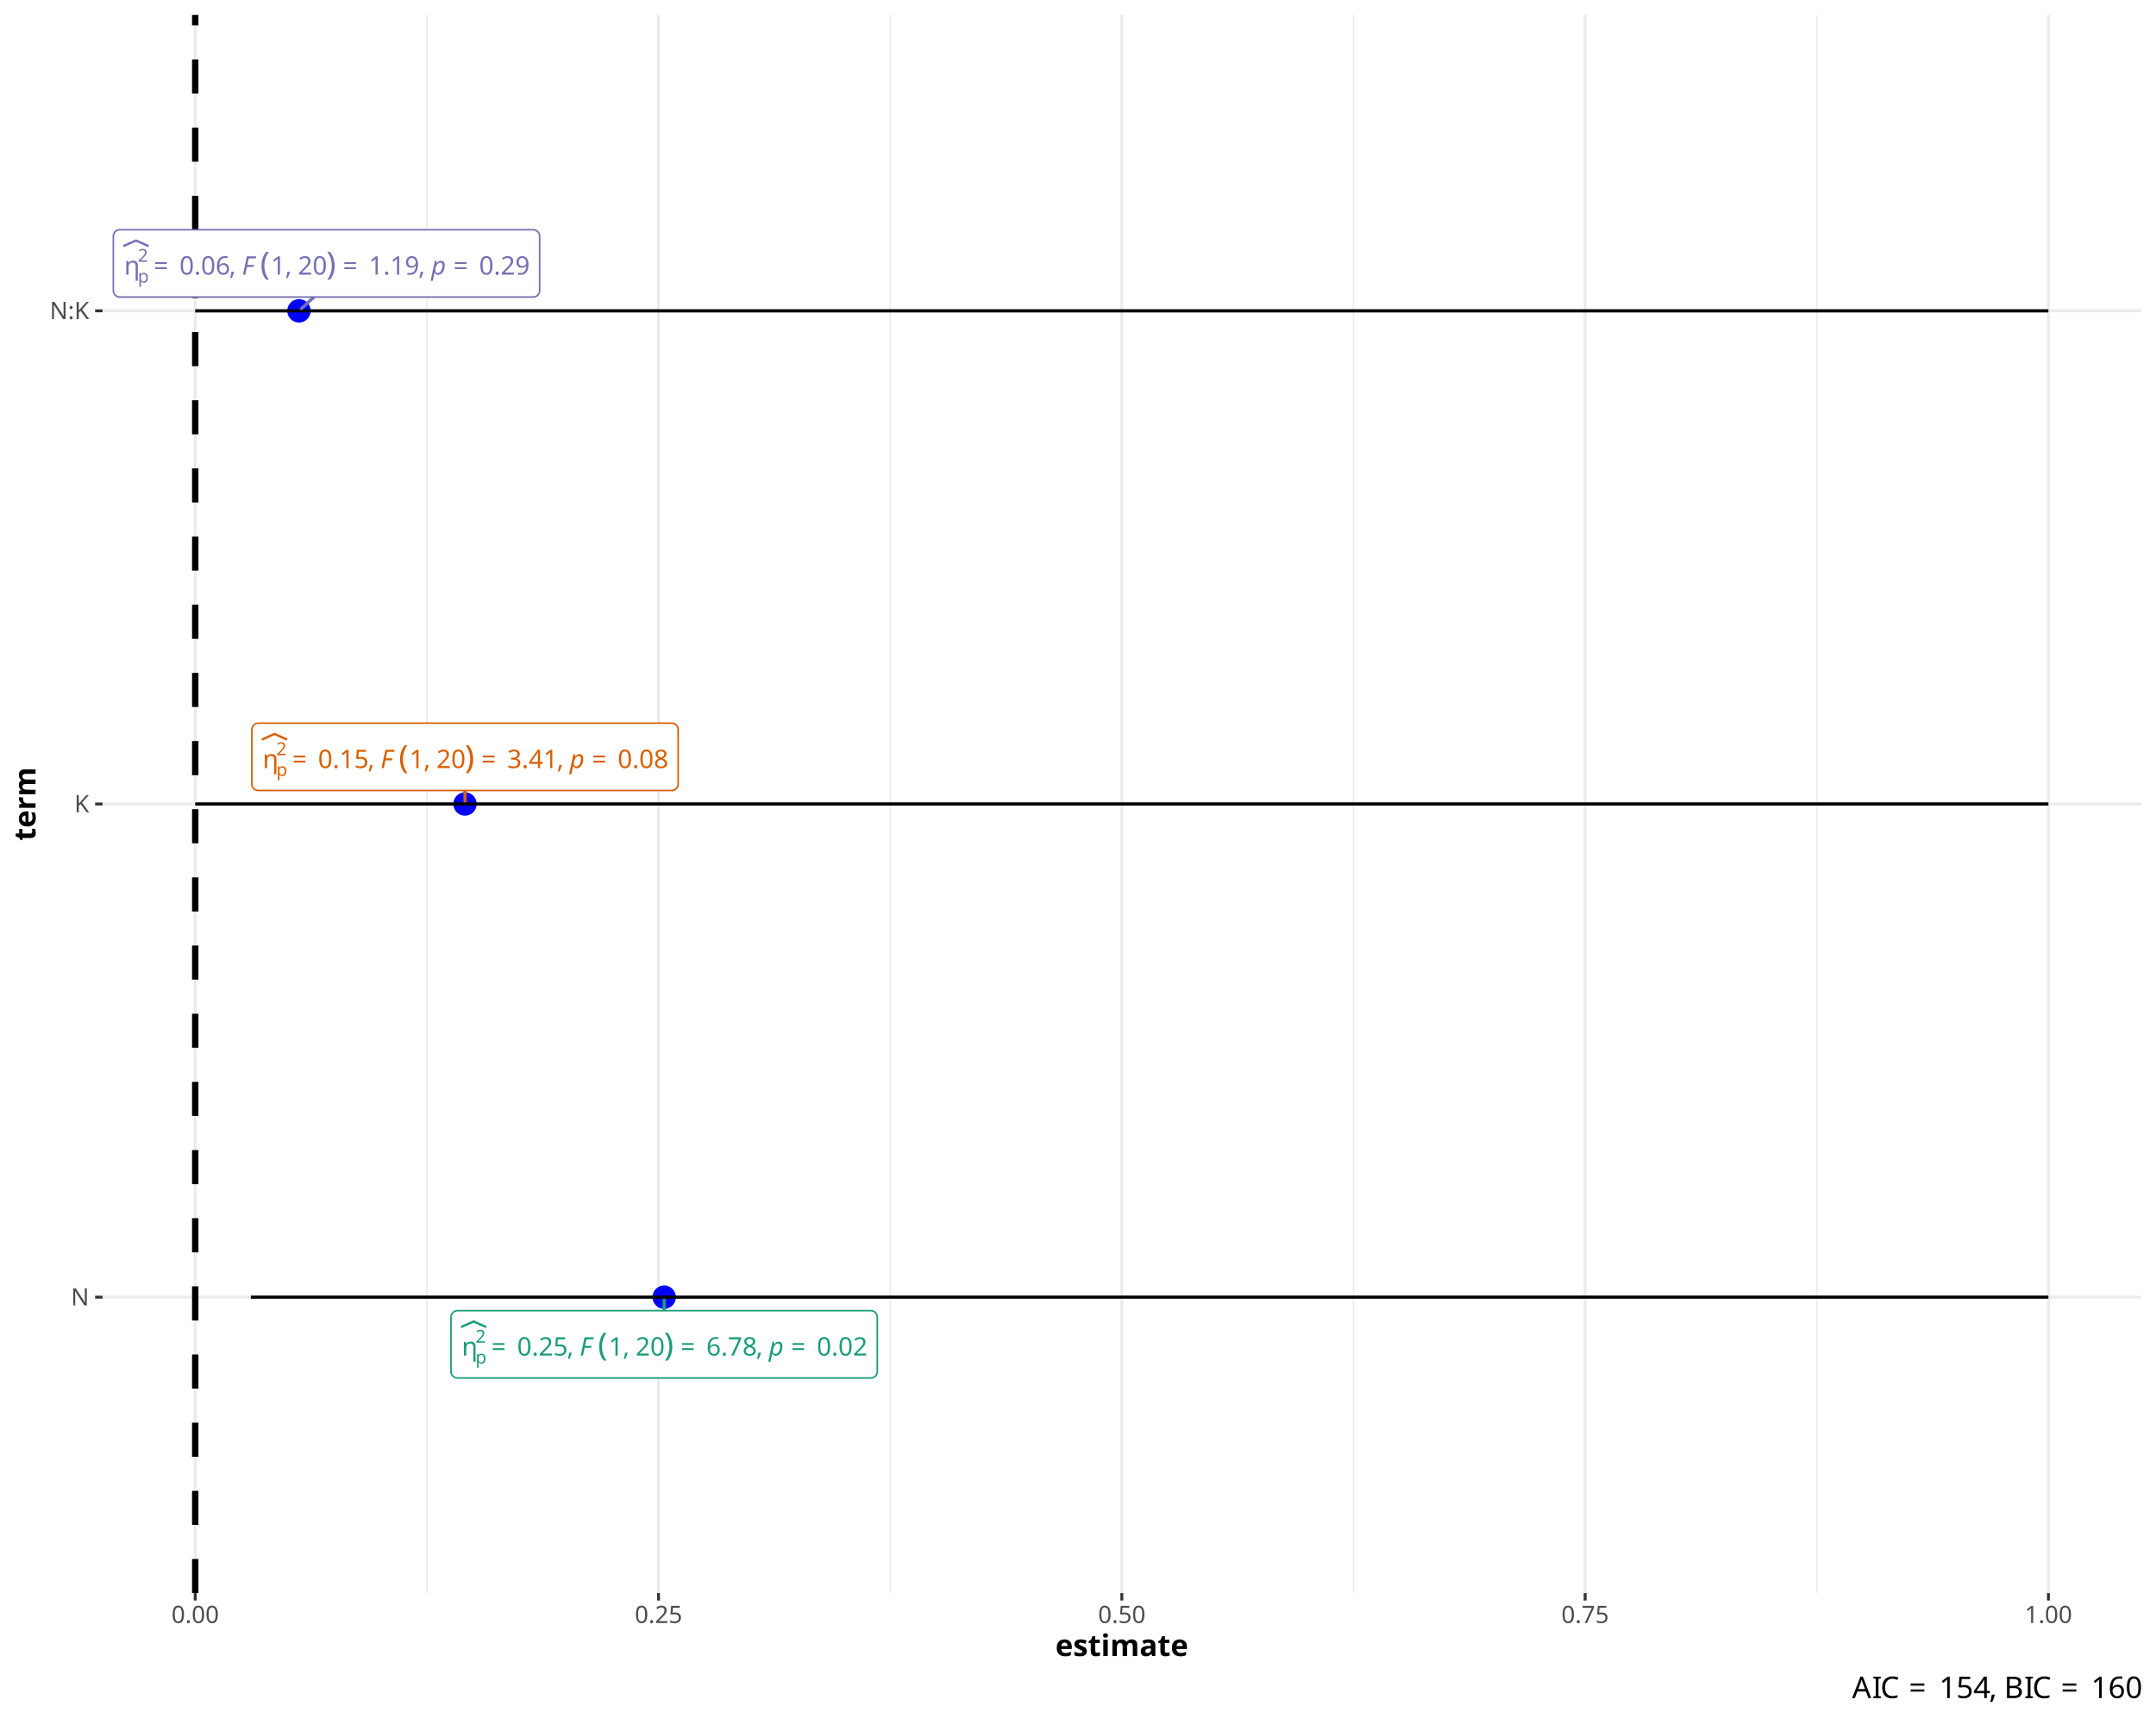
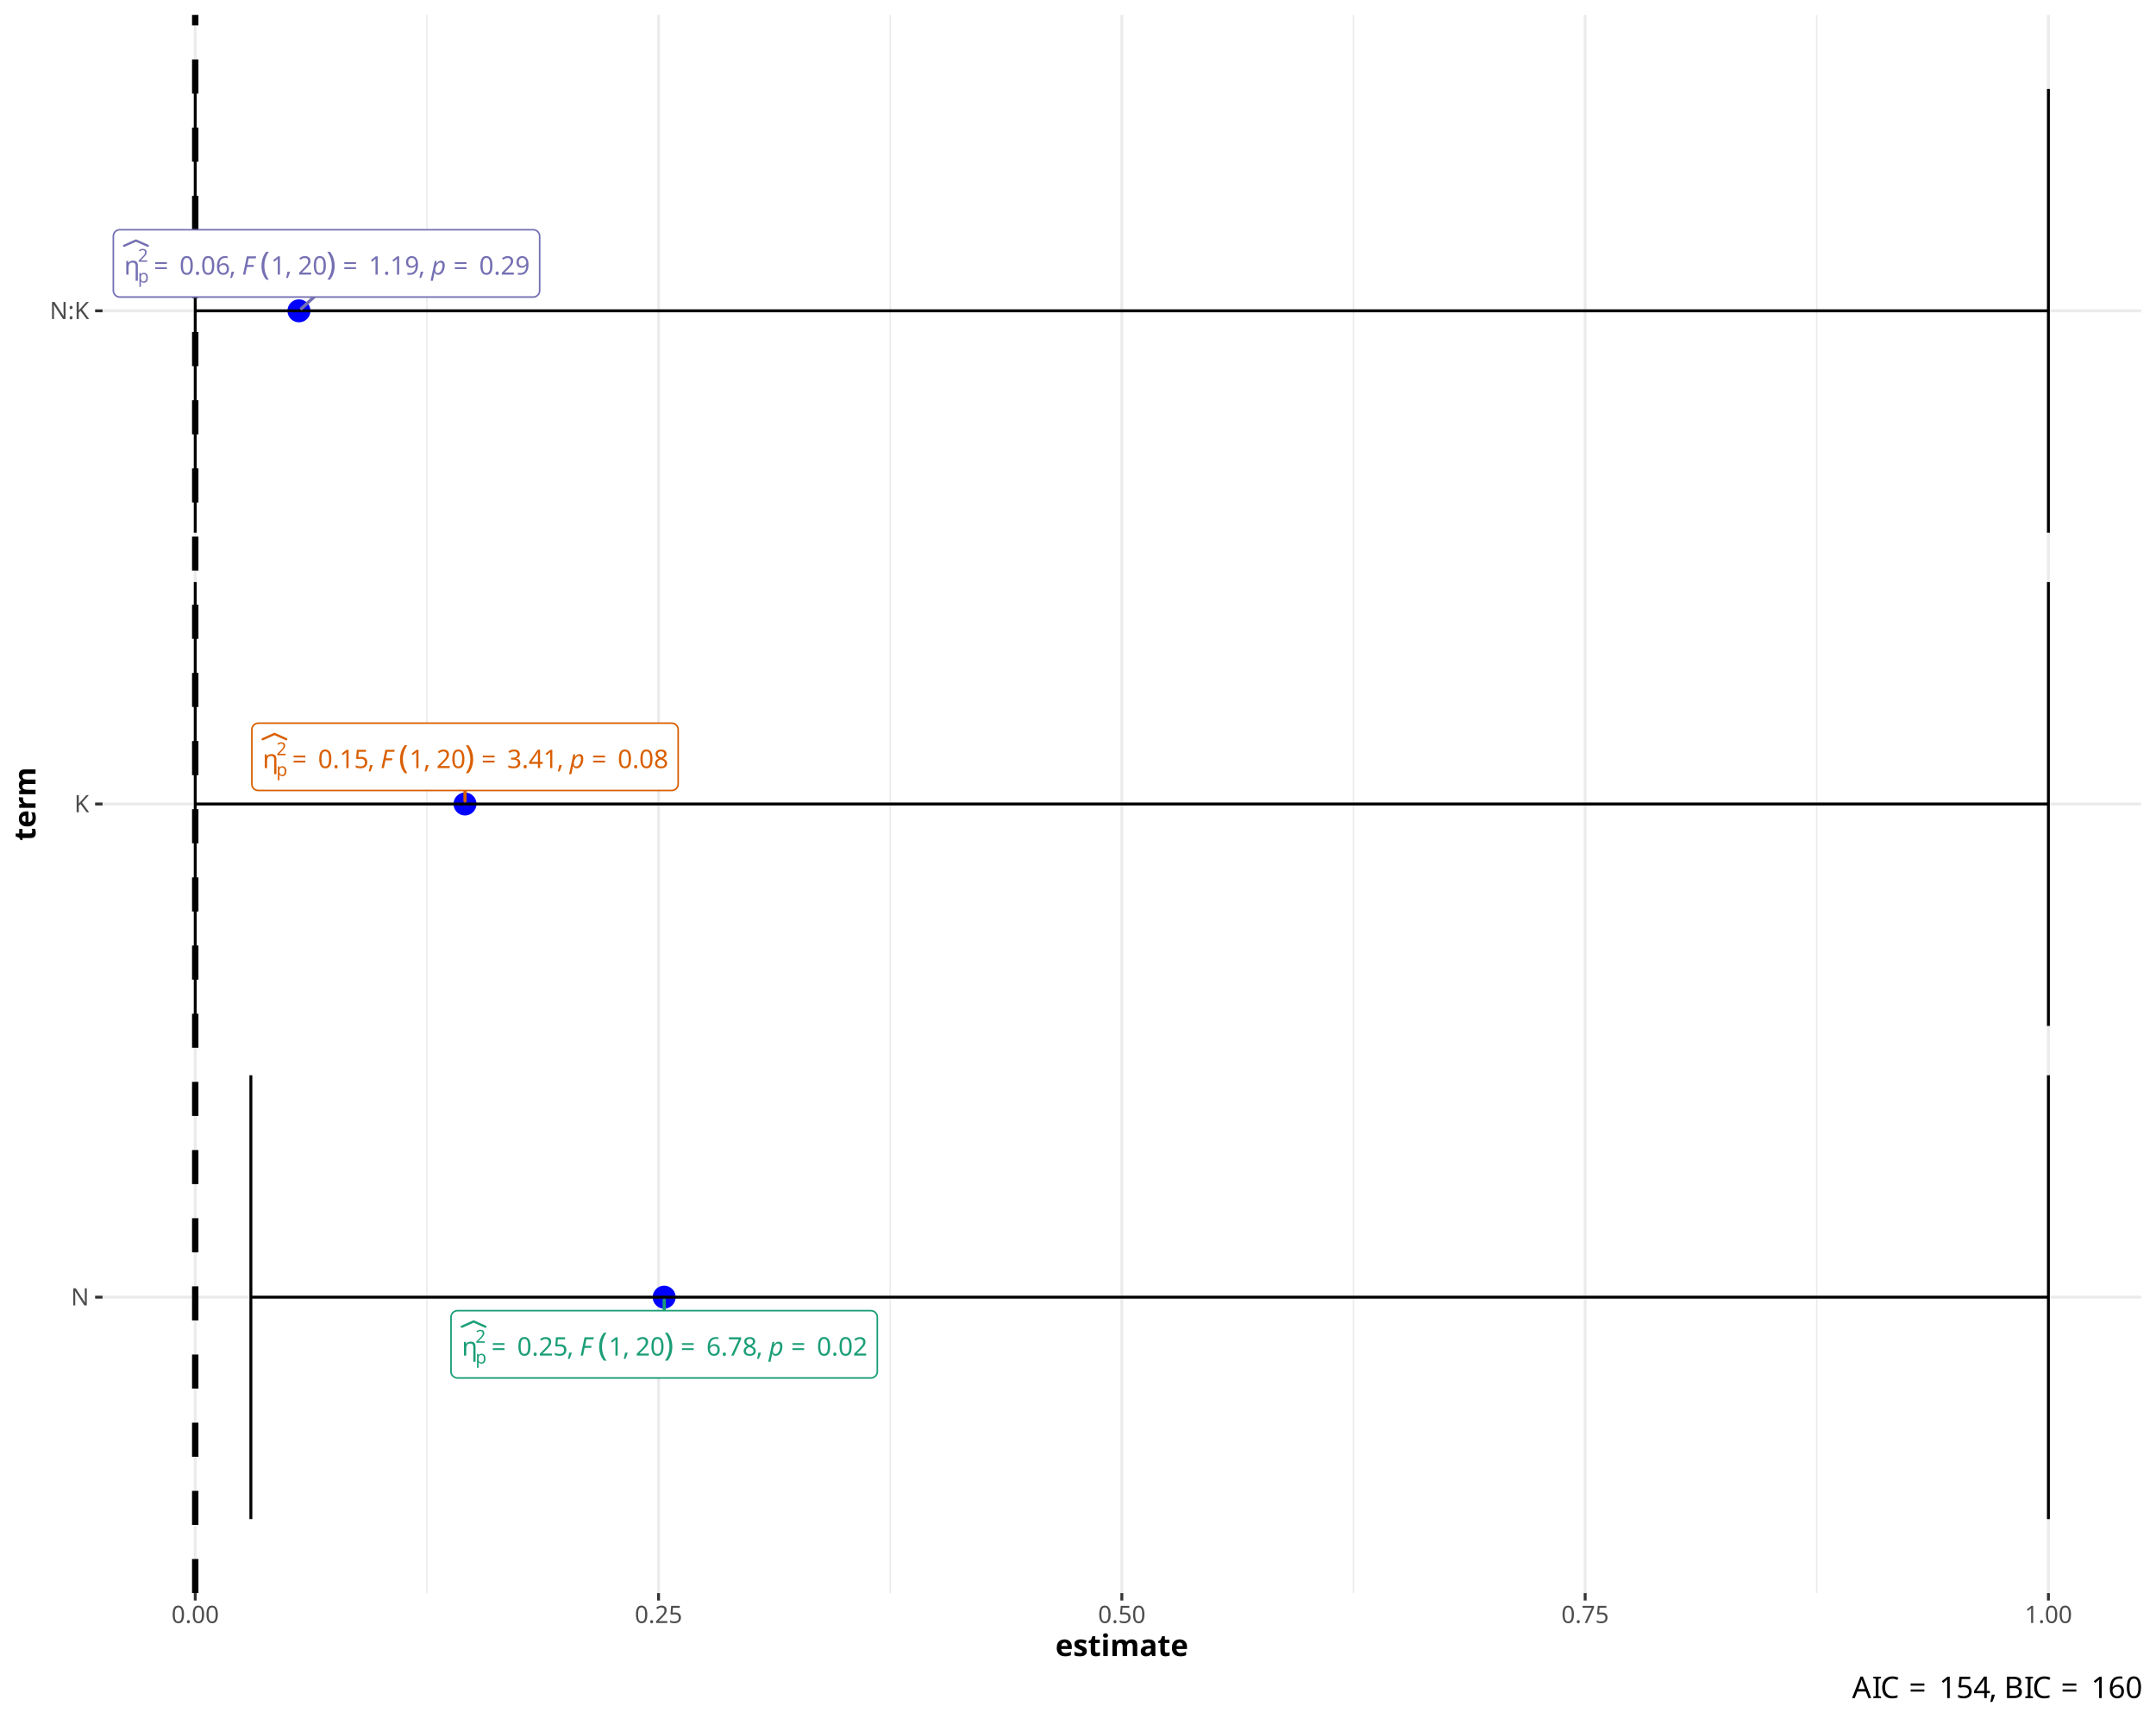
<svg xmlns="http://www.w3.org/2000/svg" class="svglite" data-engine-version="2.0" width="720.00pt" height="576.00pt" viewBox="0 0 720.00 576.00">
  <defs>
    <style type="text/css">
    .svglite line, .svglite polyline, .svglite polygon, .svglite path, .svglite rect, .svglite circle {
      fill: none;
      stroke: #000000;
      stroke-linecap: round;
      stroke-linejoin: round;
      stroke-miterlimit: 10.00;
    }
  </style>
  </defs>
  <rect width="100%" height="100%" style="stroke: none; fill: #FFFFFF;" />
  <defs>
    <clipPath id="cpMC4wMHw3MjAuMDB8MC4wMHw1NzYuMDA=">
      <rect x="0.00" y="0.00" width="720.00" height="576.00" />
    </clipPath>
  </defs>
  <g clip-path="url(#cpMC4wMHw3MjAuMDB8MC4wMHw1NzYuMDA=)">
    <rect x="0.00" y="0.00" width="720.00" height="576.00" style="stroke-width: 0.97; stroke: #FFFFFF; fill: #FFFFFF;" />
  </g>
  <defs>
    <clipPath id="cpMzQuMjV8NzE1LjAyfDQuOTh8NTMxLjk1">
      <rect x="34.25" y="4.98" width="680.77" height="526.97" />
    </clipPath>
  </defs>
  <g clip-path="url(#cpMzQuMjV8NzE1LjAyfDQuOTh8NTMxLjk1)">
    <rect x="34.25" y="4.98" width="680.77" height="526.97" style="stroke-width: 0.97; stroke: none; fill: #FFFFFF;" />
    <polyline points="142.56,531.95 142.56,4.98 " style="stroke-width: 0.48; stroke: #EBEBEB; stroke-linecap: butt;" />
    <polyline points="297.28,531.95 297.28,4.98 " style="stroke-width: 0.48; stroke: #EBEBEB; stroke-linecap: butt;" />
    <polyline points="452.00,531.95 452.00,4.98 " style="stroke-width: 0.48; stroke: #EBEBEB; stroke-linecap: butt;" />
    <polyline points="606.71,531.95 606.71,4.98 " style="stroke-width: 0.48; stroke: #EBEBEB; stroke-linecap: butt;" />
    <polyline points="34.25,433.14 715.02,433.14 " style="stroke-width: 0.97; stroke: #EBEBEB; stroke-linecap: butt;" />
    <polyline points="34.25,268.46 715.02,268.46 " style="stroke-width: 0.97; stroke: #EBEBEB; stroke-linecap: butt;" />
    <polyline points="34.25,103.79 715.02,103.79 " style="stroke-width: 0.97; stroke: #EBEBEB; stroke-linecap: butt;" />
    <polyline points="65.20,531.95 65.20,4.98 " style="stroke-width: 0.97; stroke: #EBEBEB; stroke-linecap: butt;" />
    <polyline points="219.92,531.95 219.92,4.98 " style="stroke-width: 0.97; stroke: #EBEBEB; stroke-linecap: butt;" />
    <polyline points="374.64,531.95 374.64,4.98 " style="stroke-width: 0.97; stroke: #EBEBEB; stroke-linecap: butt;" />
    <polyline points="529.36,531.95 529.36,4.98 " style="stroke-width: 0.97; stroke: #EBEBEB; stroke-linecap: butt;" />
    <polyline points="684.07,531.95 684.07,4.98 " style="stroke-width: 0.97; stroke: #EBEBEB; stroke-linecap: butt;" />
-     <circle cx="221.80" cy="433.14" r="3.56" style="stroke-width: 0.71; stroke: #0000FF; fill: #0000FF;" />
-     <circle cx="155.29" cy="268.46" r="3.56" style="stroke-width: 0.71; stroke: #0000FF; fill: #0000FF;" />
-     <circle cx="99.84" cy="103.79" r="3.56" style="stroke-width: 0.71; stroke: #0000FF; fill: #0000FF;" />
-     <polyline points="684.07,433.14 684.07,433.14 " style="stroke-width: 1.07; stroke-linecap: butt;" />
-     <polyline points="684.07,433.14 83.78,433.14 " style="stroke-width: 1.07; stroke-linecap: butt;" />
-     <polyline points="83.78,433.14 83.78,433.14 " style="stroke-width: 1.07; stroke-linecap: butt;" />
-     <polyline points="684.07,268.46 684.07,268.46 " style="stroke-width: 1.07; stroke-linecap: butt;" />
-     <polyline points="684.07,268.46 65.20,268.46 " style="stroke-width: 1.07; stroke-linecap: butt;" />
-     <polyline points="65.20,268.46 65.20,268.46 " style="stroke-width: 1.07; stroke-linecap: butt;" />
-     <polyline points="684.07,103.79 684.07,103.79 " style="stroke-width: 1.07; stroke-linecap: butt;" />
-     <polyline points="684.07,103.79 65.20,103.79 " style="stroke-width: 1.07; stroke-linecap: butt;" />
-     <polyline points="65.20,103.79 65.20,103.79 " style="stroke-width: 1.07; stroke-linecap: butt;" />
+     <circle cx="221.80" cy="433.14" r="3.52" style="stroke-width: 0.64; stroke: #0000FF; fill: #0000FF;" />
+     <circle cx="155.29" cy="268.46" r="3.52" style="stroke-width: 0.64; stroke: #0000FF; fill: #0000FF;" />
+     <circle cx="99.84" cy="103.79" r="3.52" style="stroke-width: 0.64; stroke: #0000FF; fill: #0000FF;" />
+     <polyline points="684.07,507.25 684.07,359.04 " style="stroke-width: 0.97; stroke-linecap: butt;" />
+     <polyline points="684.07,433.14 83.78,433.14 " style="stroke-width: 0.97; stroke-linecap: butt;" />
+     <polyline points="83.78,507.25 83.78,359.04 " style="stroke-width: 0.97; stroke-linecap: butt;" />
+     <polyline points="684.07,342.57 684.07,194.36 " style="stroke-width: 0.97; stroke-linecap: butt;" />
+     <polyline points="684.07,268.46 65.20,268.46 " style="stroke-width: 0.97; stroke-linecap: butt;" />
+     <polyline points="65.20,342.57 65.20,194.36 " style="stroke-width: 0.97; stroke-linecap: butt;" />
+     <polyline points="684.07,177.89 684.07,29.68 " style="stroke-width: 0.97; stroke-linecap: butt;" />
+     <polyline points="684.07,103.79 65.20,103.79 " style="stroke-width: 0.97; stroke-linecap: butt;" />
+     <polyline points="65.20,177.89 65.20,29.68 " style="stroke-width: 0.97; stroke-linecap: butt;" />
    <line x1="65.20" y1="531.95" x2="65.20" y2="4.98" style="stroke-width: 2.13; stroke-dasharray: 11.38,11.38; stroke-linecap: butt;" />
    <line x1="221.80" y1="437.65" x2="221.80" y2="434.16" style="stroke-width: 1.07; stroke: #1B9E77;" />
    <line x1="155.29" y1="263.95" x2="155.29" y2="267.45" style="stroke-width: 1.07; stroke: #D95F02;" />
    <line x1="104.83" y1="99.19" x2="100.69" y2="103.01" style="stroke-width: 1.07; stroke: #7570B3;" />
    <polygon points="152.78,460.13 290.82,460.13 290.73,460.13 291.08,460.12 291.42,460.05 291.75,459.92 292.05,459.75 292.32,459.53 292.55,459.27 292.73,458.98 292.87,458.66 292.95,458.32 292.98,457.97 292.98,457.97 292.98,439.81 292.98,439.81 292.95,439.46 292.87,439.13 292.73,438.81 292.55,438.51 292.32,438.25 292.05,438.03 291.75,437.86 291.42,437.74 291.08,437.67 290.82,437.65 152.78,437.65 153.04,437.67 152.69,437.65 152.34,437.69 152.01,437.79 151.70,437.94 151.41,438.14 151.16,438.38 150.95,438.66 150.79,438.96 150.68,439.29 150.62,439.64 150.62,439.81 150.62,457.97 150.62,457.80 150.62,458.15 150.68,458.49 150.79,458.82 150.95,459.13 151.16,459.40 151.41,459.64 151.70,459.84 152.01,459.99 152.34,460.09 152.69,460.13 " style="stroke-width: 0.53; stroke: #1B9E77; fill: #FFFFFF;" />
    <text x="154.22" y="452.65" style="font-size: 8.54px; fill: #1B9E77; font-family: sans;" textLength="4.57px" lengthAdjust="spacingAndGlyphs">η</text>
    <text x="158.79" y="455.29" style="font-size: 5.98px; fill: #1B9E77; font-family: sans;" textLength="3.32px" lengthAdjust="spacingAndGlyphs">p</text>
    <text x="158.79" y="448.36" style="font-size: 5.98px; fill: #1B9E77; font-family: sans;" textLength="3.32px" lengthAdjust="spacingAndGlyphs">2</text>
    <polyline points="154.22,443.01 158.16,441.25 162.11,443.01 " style="stroke-width: 0.75; stroke: #1B9E77;" />
    <text x="164.09" y="452.65" style="font-size: 8.54px; fill: #1B9E77; font-family: sans;" textLength="6.63px" lengthAdjust="spacingAndGlyphs">=</text>
    <text x="172.69" y="452.65" style="font-size: 8.54px; fill: #1B9E77; font-family: sans;" textLength="16.61px" lengthAdjust="spacingAndGlyphs">0.25</text>
    <text x="189.31" y="452.65" style="font-size: 8.54px; fill: #1B9E77; font-family: sans;" textLength="2.14px" lengthAdjust="spacingAndGlyphs">,</text>
    <text x="191.44" y="452.65" style="font-size: 8.54px; fill: #1B9E77; font-family: sans;" textLength="2.14px" lengthAdjust="spacingAndGlyphs"> </text>
    <text x="193.58" y="452.65" style="font-size: 8.54px; font-style: italic; fill: #1B9E77; font-family: sans;" textLength="5.21px" lengthAdjust="spacingAndGlyphs">F</text>
    <text x="199.67" y="452.65" style="font-size: 10.67px; fill: #1B9E77; font-family: sans;" textLength="3.55px" lengthAdjust="spacingAndGlyphs">(</text>
    <text x="203.23" y="452.65" style="font-size: 8.54px; fill: #1B9E77; font-family: sans;" textLength="4.75px" lengthAdjust="spacingAndGlyphs">1</text>
    <text x="207.97" y="452.65" style="font-size: 8.54px; fill: #1B9E77; font-family: sans;" textLength="2.14px" lengthAdjust="spacingAndGlyphs">,</text>
    <text x="210.11" y="452.65" style="font-size: 8.54px; fill: #1B9E77; font-family: sans;" textLength="2.14px" lengthAdjust="spacingAndGlyphs"> </text>
    <text x="212.24" y="452.65" style="font-size: 8.54px; fill: #1B9E77; font-family: sans;" textLength="9.50px" lengthAdjust="spacingAndGlyphs">20</text>
    <text x="221.74" y="452.65" style="font-size: 10.67px; fill: #1B9E77; font-family: sans;" textLength="3.55px" lengthAdjust="spacingAndGlyphs">)</text>
    <text x="227.26" y="452.65" style="font-size: 8.54px; fill: #1B9E77; font-family: sans;" textLength="6.63px" lengthAdjust="spacingAndGlyphs">=</text>
    <text x="235.87" y="452.65" style="font-size: 8.54px; fill: #1B9E77; font-family: sans;" textLength="16.61px" lengthAdjust="spacingAndGlyphs">6.78</text>
    <text x="252.48" y="452.65" style="font-size: 8.54px; fill: #1B9E77; font-family: sans;" textLength="2.14px" lengthAdjust="spacingAndGlyphs">,</text>
    <text x="254.61" y="452.65" style="font-size: 8.54px; fill: #1B9E77; font-family: sans;" textLength="2.14px" lengthAdjust="spacingAndGlyphs"> </text>
    <text x="256.75" y="452.65" style="font-size: 8.54px; font-style: italic; fill: #1B9E77; font-family: sans;" textLength="4.75px" lengthAdjust="spacingAndGlyphs">p</text>
    <text x="264.16" y="452.65" style="font-size: 8.54px; fill: #1B9E77; font-family: sans;" textLength="6.63px" lengthAdjust="spacingAndGlyphs">=</text>
    <text x="272.77" y="452.65" style="font-size: 8.54px; fill: #1B9E77; font-family: sans;" textLength="16.61px" lengthAdjust="spacingAndGlyphs">0.02</text>
    <polygon points="86.27,263.95 224.31,263.95 224.23,263.95 224.58,263.94 224.92,263.87 225.24,263.75 225.54,263.57 225.81,263.35 226.04,263.09 226.23,262.80 226.36,262.48 226.45,262.14 226.47,261.79 226.47,261.79 226.47,243.63 226.47,243.63 226.45,243.29 226.36,242.95 226.23,242.63 226.04,242.34 225.81,242.08 225.54,241.86 225.24,241.68 224.92,241.56 224.58,241.49 224.31,241.47 86.27,241.47 86.53,241.49 86.18,241.48 85.84,241.52 85.50,241.61 85.19,241.76 84.90,241.96 84.65,242.20 84.44,242.48 84.28,242.79 84.17,243.12 84.12,243.46 84.11,243.63 84.11,261.79 84.12,261.62 84.12,261.97 84.17,262.31 84.28,262.64 84.44,262.95 84.65,263.23 84.90,263.47 85.19,263.66 85.50,263.81 85.84,263.91 86.18,263.95 " style="stroke-width: 0.53; stroke: #D95F02; fill: #FFFFFF;" />
    <text x="87.71" y="256.47" style="font-size: 8.54px; fill: #D95F02; font-family: sans;" textLength="4.57px" lengthAdjust="spacingAndGlyphs">η</text>
    <text x="92.28" y="259.11" style="font-size: 5.98px; fill: #D95F02; font-family: sans;" textLength="3.32px" lengthAdjust="spacingAndGlyphs">p</text>
    <text x="92.28" y="252.18" style="font-size: 5.98px; fill: #D95F02; font-family: sans;" textLength="3.32px" lengthAdjust="spacingAndGlyphs">2</text>
    <polyline points="87.71,246.84 91.66,245.07 95.61,246.84 " style="stroke-width: 0.75; stroke: #D95F02;" />
    <text x="97.58" y="256.47" style="font-size: 8.54px; fill: #D95F02; font-family: sans;" textLength="6.63px" lengthAdjust="spacingAndGlyphs">=</text>
    <text x="106.19" y="256.47" style="font-size: 8.54px; fill: #D95F02; font-family: sans;" textLength="16.61px" lengthAdjust="spacingAndGlyphs">0.15</text>
    <text x="122.80" y="256.47" style="font-size: 8.54px; fill: #D95F02; font-family: sans;" textLength="2.14px" lengthAdjust="spacingAndGlyphs">,</text>
    <text x="124.94" y="256.47" style="font-size: 8.54px; fill: #D95F02; font-family: sans;" textLength="2.14px" lengthAdjust="spacingAndGlyphs"> </text>
    <text x="127.07" y="256.47" style="font-size: 8.54px; font-style: italic; fill: #D95F02; font-family: sans;" textLength="5.21px" lengthAdjust="spacingAndGlyphs">F</text>
    <text x="133.17" y="256.47" style="font-size: 10.67px; fill: #D95F02; font-family: sans;" textLength="3.55px" lengthAdjust="spacingAndGlyphs">(</text>
    <text x="136.72" y="256.47" style="font-size: 8.54px; fill: #D95F02; font-family: sans;" textLength="4.75px" lengthAdjust="spacingAndGlyphs">1</text>
    <text x="141.47" y="256.47" style="font-size: 8.54px; fill: #D95F02; font-family: sans;" textLength="2.14px" lengthAdjust="spacingAndGlyphs">,</text>
    <text x="143.60" y="256.47" style="font-size: 8.54px; fill: #D95F02; font-family: sans;" textLength="2.14px" lengthAdjust="spacingAndGlyphs"> </text>
    <text x="145.74" y="256.47" style="font-size: 8.54px; fill: #D95F02; font-family: sans;" textLength="9.50px" lengthAdjust="spacingAndGlyphs">20</text>
    <text x="155.23" y="256.47" style="font-size: 10.67px; fill: #D95F02; font-family: sans;" textLength="3.55px" lengthAdjust="spacingAndGlyphs">)</text>
    <text x="160.76" y="256.47" style="font-size: 8.54px; fill: #D95F02; font-family: sans;" textLength="6.63px" lengthAdjust="spacingAndGlyphs">=</text>
    <text x="169.36" y="256.47" style="font-size: 8.54px; fill: #D95F02; font-family: sans;" textLength="16.61px" lengthAdjust="spacingAndGlyphs">3.41</text>
    <text x="185.97" y="256.47" style="font-size: 8.54px; fill: #D95F02; font-family: sans;" textLength="2.14px" lengthAdjust="spacingAndGlyphs">,</text>
    <text x="188.11" y="256.47" style="font-size: 8.54px; fill: #D95F02; font-family: sans;" textLength="2.14px" lengthAdjust="spacingAndGlyphs"> </text>
    <text x="190.25" y="256.47" style="font-size: 8.54px; font-style: italic; fill: #D95F02; font-family: sans;" textLength="4.75px" lengthAdjust="spacingAndGlyphs">p</text>
    <text x="197.66" y="256.47" style="font-size: 8.54px; fill: #D95F02; font-family: sans;" textLength="6.63px" lengthAdjust="spacingAndGlyphs">=</text>
    <text x="206.26" y="256.47" style="font-size: 8.54px; fill: #D95F02; font-family: sans;" textLength="16.61px" lengthAdjust="spacingAndGlyphs">0.08</text>
    <polygon points="40.01,99.19 178.06,99.19 177.97,99.19 178.32,99.17 178.66,99.10 178.98,98.98 179.28,98.81 179.55,98.59 179.78,98.33 179.97,98.03 180.11,97.71 180.19,97.37 180.22,97.03 180.22,97.03 180.22,78.87 180.22,78.87 180.19,78.52 180.11,78.18 179.97,77.86 179.78,77.57 179.55,77.31 179.28,77.09 178.98,76.92 178.66,76.79 178.32,76.72 178.06,76.71 40.01,76.71 40.27,76.72 39.93,76.71 39.58,76.75 39.25,76.85 38.93,77.00 38.65,77.19 38.40,77.43 38.19,77.71 38.03,78.02 37.92,78.35 37.86,78.69 37.85,78.87 37.85,97.03 37.86,96.85 37.86,97.20 37.92,97.54 38.03,97.87 38.19,98.18 38.40,98.46 38.65,98.70 38.93,98.90 39.25,99.05 39.58,99.14 39.93,99.19 " style="stroke-width: 0.53; stroke: #7570B3; fill: #FFFFFF;" />
    <text x="41.45" y="91.70" style="font-size: 8.54px; fill: #7570B3; font-family: sans;" textLength="4.57px" lengthAdjust="spacingAndGlyphs">η</text>
    <text x="46.03" y="94.35" style="font-size: 5.98px; fill: #7570B3; font-family: sans;" textLength="3.32px" lengthAdjust="spacingAndGlyphs">p</text>
    <text x="46.03" y="87.42" style="font-size: 5.98px; fill: #7570B3; font-family: sans;" textLength="3.32px" lengthAdjust="spacingAndGlyphs">2</text>
    <polyline points="41.45,82.07 45.40,80.31 49.35,82.07 " style="stroke-width: 0.75; stroke: #7570B3;" />
    <text x="51.33" y="91.70" style="font-size: 8.54px; fill: #7570B3; font-family: sans;" textLength="6.63px" lengthAdjust="spacingAndGlyphs">=</text>
    <text x="59.93" y="91.70" style="font-size: 8.54px; fill: #7570B3; font-family: sans;" textLength="16.61px" lengthAdjust="spacingAndGlyphs">0.06</text>
    <text x="76.54" y="91.70" style="font-size: 8.54px; fill: #7570B3; font-family: sans;" textLength="2.14px" lengthAdjust="spacingAndGlyphs">,</text>
    <text x="78.68" y="91.70" style="font-size: 8.54px; fill: #7570B3; font-family: sans;" textLength="2.14px" lengthAdjust="spacingAndGlyphs"> </text>
    <text x="80.81" y="91.70" style="font-size: 8.54px; font-style: italic; fill: #7570B3; font-family: sans;" textLength="5.21px" lengthAdjust="spacingAndGlyphs">F</text>
    <text x="86.91" y="91.70" style="font-size: 10.67px; fill: #7570B3; font-family: sans;" textLength="3.55px" lengthAdjust="spacingAndGlyphs">(</text>
    <text x="90.46" y="91.70" style="font-size: 8.54px; fill: #7570B3; font-family: sans;" textLength="4.75px" lengthAdjust="spacingAndGlyphs">1</text>
    <text x="95.21" y="91.70" style="font-size: 8.54px; fill: #7570B3; font-family: sans;" textLength="2.14px" lengthAdjust="spacingAndGlyphs">,</text>
    <text x="97.35" y="91.70" style="font-size: 8.54px; fill: #7570B3; font-family: sans;" textLength="2.14px" lengthAdjust="spacingAndGlyphs"> </text>
    <text x="99.48" y="91.70" style="font-size: 8.54px; fill: #7570B3; font-family: sans;" textLength="9.50px" lengthAdjust="spacingAndGlyphs">20</text>
    <text x="108.98" y="91.70" style="font-size: 10.67px; fill: #7570B3; font-family: sans;" textLength="3.55px" lengthAdjust="spacingAndGlyphs">)</text>
    <text x="114.50" y="91.70" style="font-size: 8.54px; fill: #7570B3; font-family: sans;" textLength="6.63px" lengthAdjust="spacingAndGlyphs">=</text>
    <text x="123.10" y="91.70" style="font-size: 8.54px; fill: #7570B3; font-family: sans;" textLength="16.61px" lengthAdjust="spacingAndGlyphs">1.19</text>
    <text x="139.72" y="91.70" style="font-size: 8.54px; fill: #7570B3; font-family: sans;" textLength="2.14px" lengthAdjust="spacingAndGlyphs">,</text>
    <text x="141.85" y="91.70" style="font-size: 8.54px; fill: #7570B3; font-family: sans;" textLength="2.14px" lengthAdjust="spacingAndGlyphs"> </text>
    <text x="143.99" y="91.70" style="font-size: 8.54px; font-style: italic; fill: #7570B3; font-family: sans;" textLength="4.75px" lengthAdjust="spacingAndGlyphs">p</text>
    <text x="151.40" y="91.70" style="font-size: 8.54px; fill: #7570B3; font-family: sans;" textLength="6.63px" lengthAdjust="spacingAndGlyphs">=</text>
    <text x="160.00" y="91.70" style="font-size: 8.54px; fill: #7570B3; font-family: sans;" textLength="16.61px" lengthAdjust="spacingAndGlyphs">0.29</text>
  </g>
  <g clip-path="url(#cpMC4wMHw3MjAuMDB8MC4wMHw1NzYuMDA=)">
    <text x="29.77" y="435.89" text-anchor="end" style="font-size: 8.00px; fill: #4D4D4D; font-family: sans;" textLength="5.78px" lengthAdjust="spacingAndGlyphs">N</text>
    <text x="29.77" y="271.22" text-anchor="end" style="font-size: 8.00px; fill: #4D4D4D; font-family: sans;" textLength="5.34px" lengthAdjust="spacingAndGlyphs">K</text>
    <text x="29.77" y="106.54" text-anchor="end" style="font-size: 8.00px; fill: #4D4D4D; font-family: sans;" textLength="13.34px" lengthAdjust="spacingAndGlyphs">N:K</text>
    <polyline points="31.76,433.14 34.25,433.14 " style="stroke-width: 0.97; stroke: #333333; stroke-linecap: butt;" />
    <polyline points="31.76,268.46 34.25,268.46 " style="stroke-width: 0.97; stroke: #333333; stroke-linecap: butt;" />
    <polyline points="31.76,103.79 34.25,103.79 " style="stroke-width: 0.97; stroke: #333333; stroke-linecap: butt;" />
    <polyline points="65.20,534.44 65.20,531.95 " style="stroke-width: 0.97; stroke: #333333; stroke-linecap: butt;" />
    <polyline points="219.92,534.44 219.92,531.95 " style="stroke-width: 0.97; stroke: #333333; stroke-linecap: butt;" />
    <polyline points="374.64,534.44 374.64,531.95 " style="stroke-width: 0.97; stroke: #333333; stroke-linecap: butt;" />
    <polyline points="529.36,534.44 529.36,531.95 " style="stroke-width: 0.97; stroke: #333333; stroke-linecap: butt;" />
    <polyline points="684.07,534.44 684.07,531.95 " style="stroke-width: 0.97; stroke: #333333; stroke-linecap: butt;" />
    <text x="65.20" y="541.94" text-anchor="middle" style="font-size: 8.00px; fill: #4D4D4D; font-family: sans;" textLength="15.57px" lengthAdjust="spacingAndGlyphs">0.00</text>
    <text x="219.92" y="541.94" text-anchor="middle" style="font-size: 8.00px; fill: #4D4D4D; font-family: sans;" textLength="15.57px" lengthAdjust="spacingAndGlyphs">0.25</text>
    <text x="374.64" y="541.94" text-anchor="middle" style="font-size: 8.00px; fill: #4D4D4D; font-family: sans;" textLength="15.57px" lengthAdjust="spacingAndGlyphs">0.50</text>
    <text x="529.36" y="541.94" text-anchor="middle" style="font-size: 8.00px; fill: #4D4D4D; font-family: sans;" textLength="15.57px" lengthAdjust="spacingAndGlyphs">0.75</text>
    <text x="684.07" y="541.94" text-anchor="middle" style="font-size: 8.00px; fill: #4D4D4D; font-family: sans;" textLength="15.57px" lengthAdjust="spacingAndGlyphs">1.00</text>
    <text x="374.64" y="552.97" text-anchor="middle" style="font-size: 10.00px; font-weight: bold; font-family: sans;" textLength="37.80px" lengthAdjust="spacingAndGlyphs">estimate</text>
    <text transform="translate(11.86,268.46) rotate(-90)" text-anchor="middle" style="font-size: 10.00px; font-weight: bold; font-family: sans;" textLength="20.00px" lengthAdjust="spacingAndGlyphs">term</text>
    <text x="618.51" y="567.01" style="font-size: 10.00px; font-family: sans;" textLength="6.67px" lengthAdjust="spacingAndGlyphs">A</text>
    <text x="625.18" y="567.01" style="font-size: 10.00px; font-family: sans;" textLength="2.78px" lengthAdjust="spacingAndGlyphs">I</text>
    <text x="627.96" y="567.01" style="font-size: 10.00px; font-family: sans;" textLength="7.22px" lengthAdjust="spacingAndGlyphs">C</text>
    <text x="637.50" y="567.01" style="font-size: 10.00px; font-family: sans;" textLength="7.76px" lengthAdjust="spacingAndGlyphs">=</text>
    <text x="647.57" y="567.01" style="font-size: 10.00px; font-family: sans;" textLength="16.69px" lengthAdjust="spacingAndGlyphs">154</text>
    <text x="664.26" y="567.01" style="font-size: 10.00px; font-family: sans;" textLength="2.50px" lengthAdjust="spacingAndGlyphs">,</text>
    <text x="666.76" y="567.01" style="font-size: 10.00px; font-family: sans;" textLength="2.50px" lengthAdjust="spacingAndGlyphs"> </text>
    <text x="669.26" y="567.01" style="font-size: 10.00px; font-family: sans;" textLength="6.67px" lengthAdjust="spacingAndGlyphs">B</text>
    <text x="675.94" y="567.01" style="font-size: 10.00px; font-family: sans;" textLength="2.78px" lengthAdjust="spacingAndGlyphs">I</text>
    <text x="678.71" y="567.01" style="font-size: 10.00px; font-family: sans;" textLength="7.22px" lengthAdjust="spacingAndGlyphs">C</text>
    <text x="688.25" y="567.01" style="font-size: 10.00px; font-family: sans;" textLength="7.76px" lengthAdjust="spacingAndGlyphs">=</text>
    <text x="698.33" y="567.01" style="font-size: 10.00px; font-family: sans;" textLength="16.69px" lengthAdjust="spacingAndGlyphs">160</text>
  </g>
</svg>
